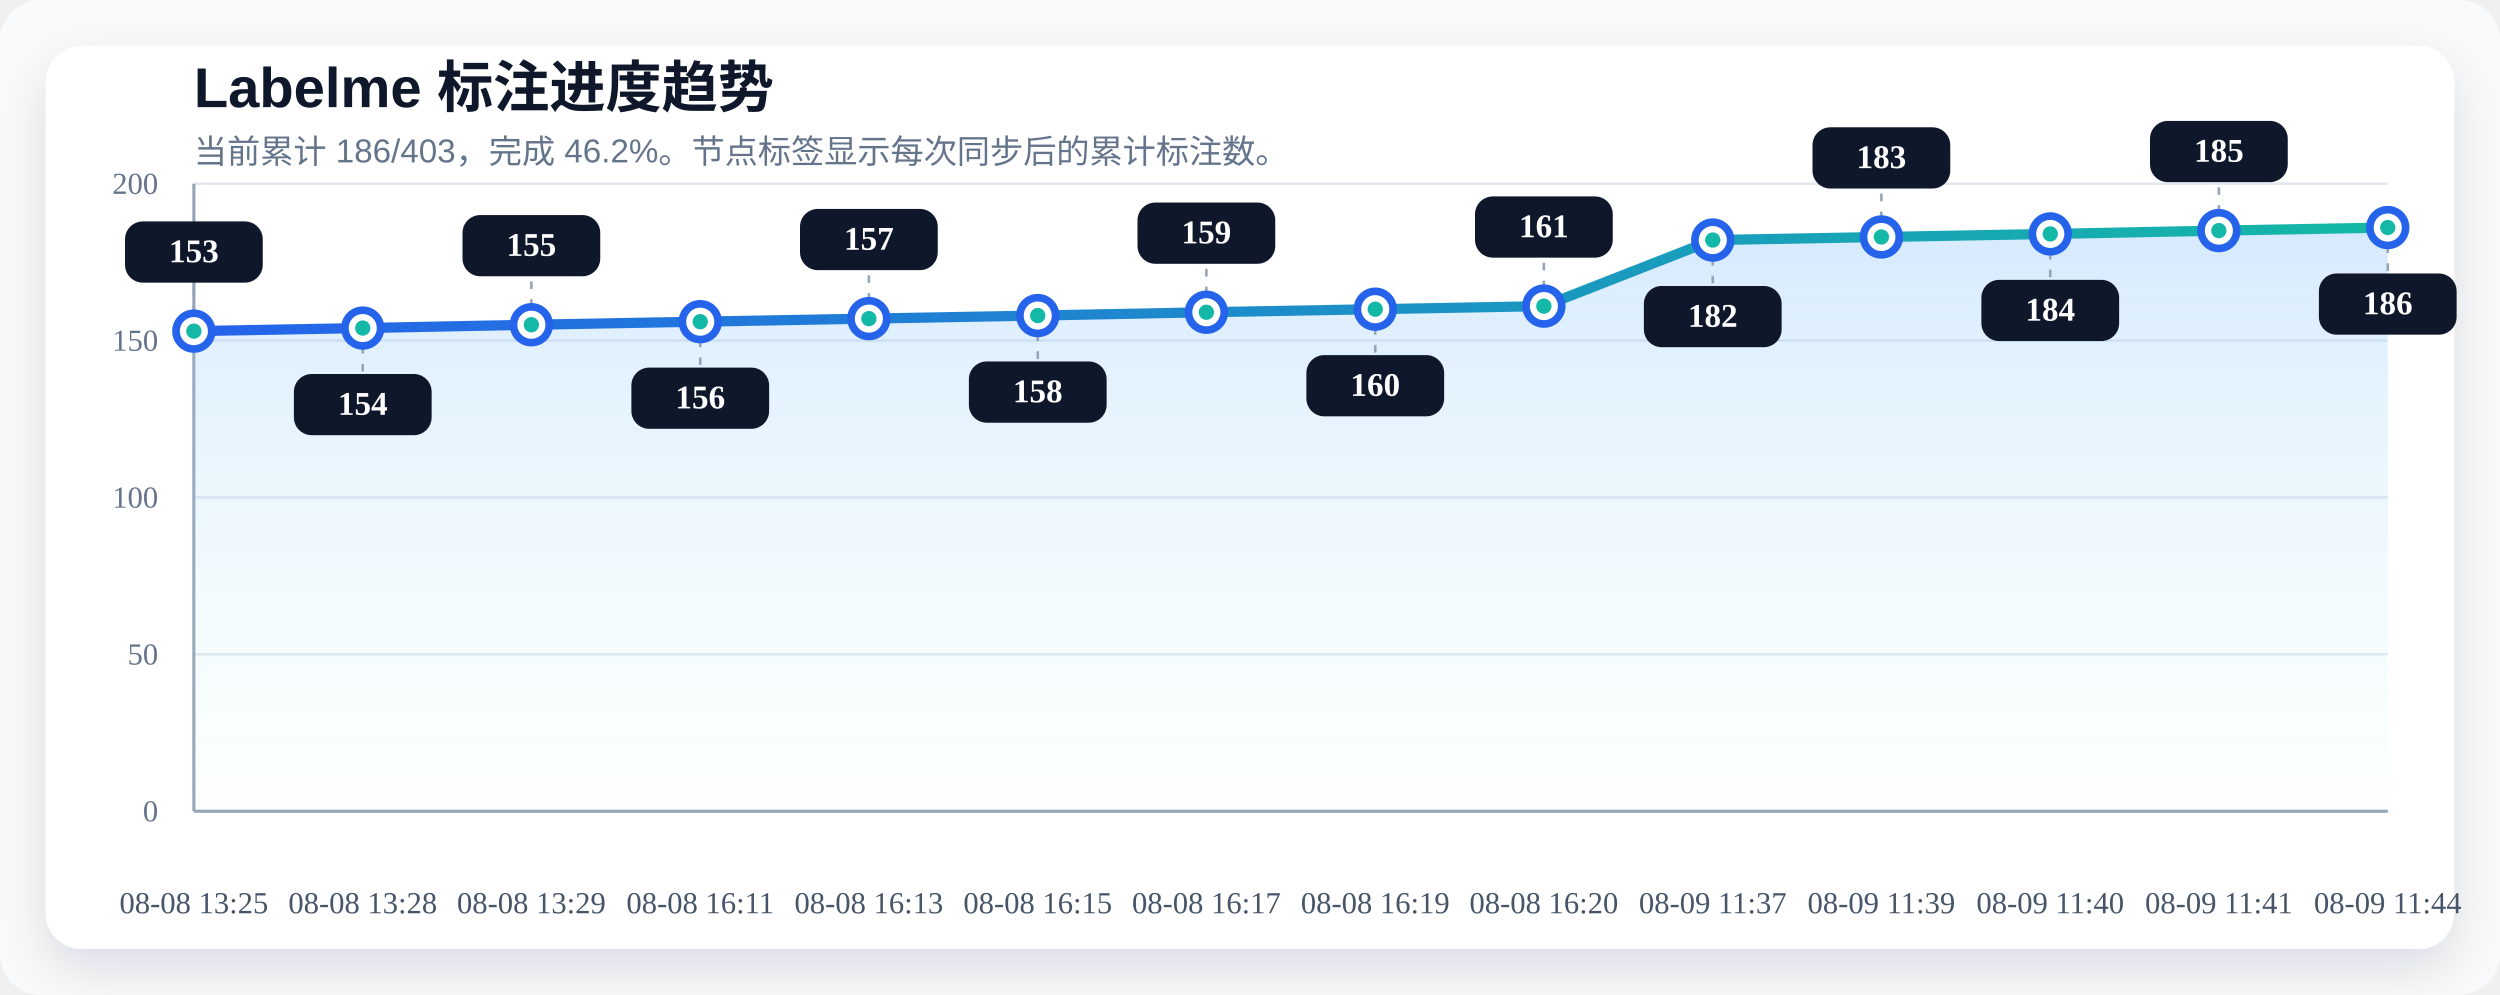
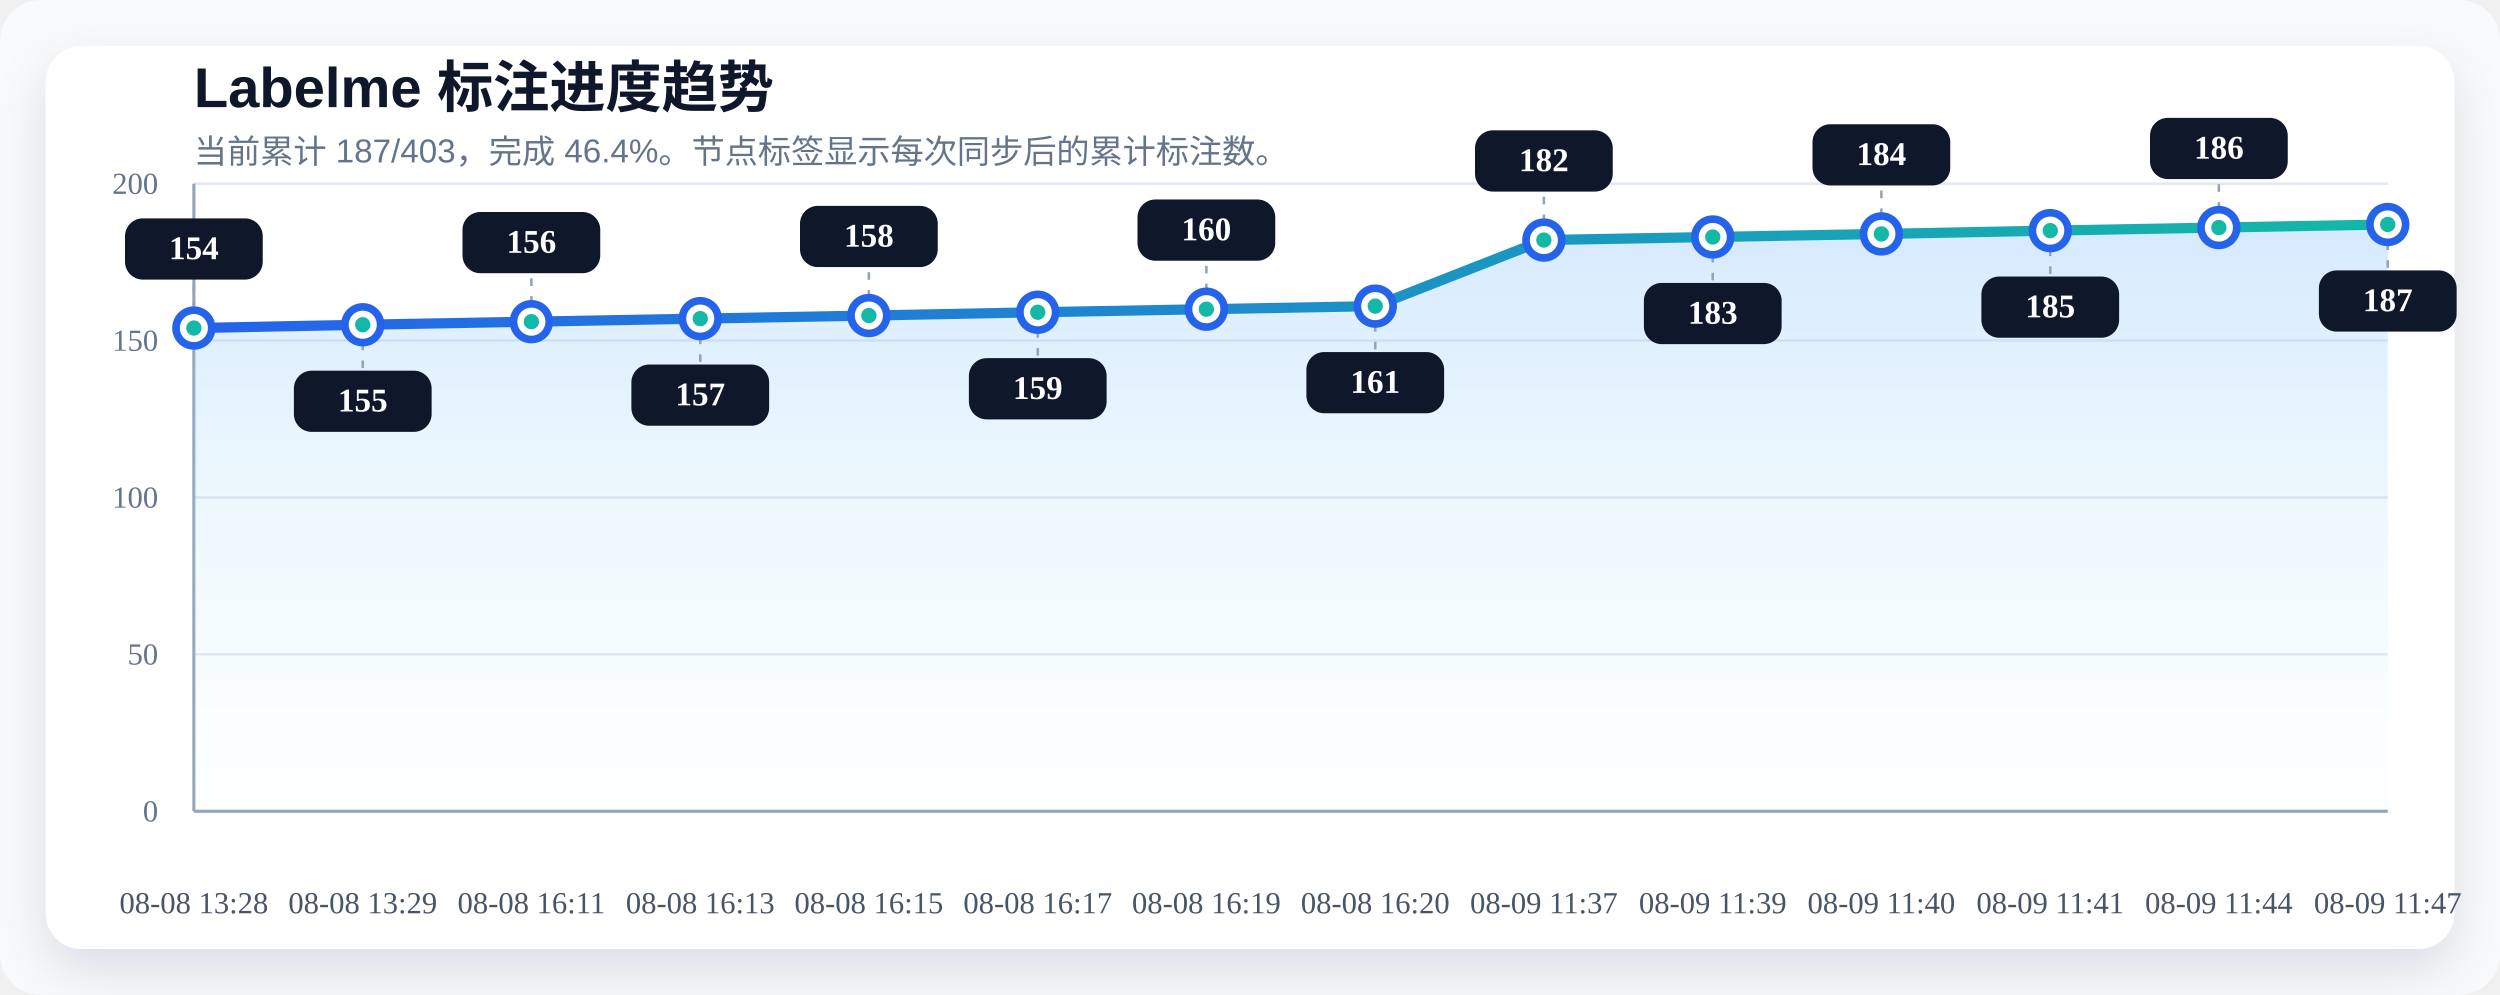
<svg xmlns="http://www.w3.org/2000/svg" width="980" height="390" viewBox="0 0 980 390">
  <defs>
    <linearGradient id="lineGradient" x1="0" y1="0" x2="1" y2="0">
      <stop offset="0%" stop-color="#2563eb" />
      <stop offset="100%" stop-color="#14b8a6" />
    </linearGradient>
    <linearGradient id="areaGradient" x1="0" y1="0" x2="0" y2="1">
      <stop offset="0%" stop-color="#93c5fd" stop-opacity="0.38" />
      <stop offset="100%" stop-color="#ccfbf1" stop-opacity="0.05" />
    </linearGradient>
    <filter id="softShadow" x="-20%" y="-20%" width="140%" height="140%">
      <feDropShadow dx="0" dy="8" stdDeviation="10" flood-color="#0f172a" flood-opacity="0.12" />
    </filter>
  </defs>
  <rect width="100%" height="100%" rx="16" fill="#f8fafc" />
  <rect x="18" y="18" width="944" height="354" rx="14" fill="#ffffff" filter="url(#softShadow)" />
  <text x="76" y="42" font-size="22" font-weight="800" font-family="Arial, sans-serif" fill="#0f172a">Labelme 标注进度趋势</text>
-   <text x="76" y="64" font-size="13" font-family="Arial, sans-serif" fill="#64748b">当前累计 186/403，完成 46.2%。节点标签显示每次同步后的累计标注数。</text>
+   <text x="76" y="64" font-size="13" font-family="Arial, sans-serif" fill="#64748b">当前累计 187/403，完成 46.4%。节点标签显示每次同步后的累计标注数。</text>
  <line x1="76" y1="318.0" x2="936" y2="318.0" stroke="#e2e8f0" stroke-width="1" />
  <line x1="76" y1="256.5" x2="936" y2="256.5" stroke="#e2e8f0" stroke-width="1" />
  <line x1="76" y1="195.0" x2="936" y2="195.0" stroke="#e2e8f0" stroke-width="1" />
  <line x1="76" y1="133.5" x2="936" y2="133.5" stroke="#e2e8f0" stroke-width="1" />
  <line x1="76" y1="72.0" x2="936" y2="72.0" stroke="#e2e8f0" stroke-width="1" />
  <line x1="76" y1="318" x2="936" y2="318" stroke="#94a3b8" stroke-width="1.2" />
  <line x1="76" y1="72" x2="76" y2="318" stroke="#94a3b8" stroke-width="1.2" />
  <text x="62" y="322.0" text-anchor="end" font-size="12" fill="#64748b">0</text>
  <text x="62" y="260.5" text-anchor="end" font-size="12" fill="#64748b">50</text>
  <text x="62" y="199.0" text-anchor="end" font-size="12" fill="#64748b">100</text>
  <text x="62" y="137.5" text-anchor="end" font-size="12" fill="#64748b">150</text>
  <text x="62" y="76.0" text-anchor="end" font-size="12" fill="#64748b">200</text>
-   <polygon points="76.0,318.0 76.0,129.8 142.2,128.6 208.3,127.3 274.5,126.1 340.6,124.9 406.8,123.7 472.9,122.4 539.1,121.2 605.2,120.0 671.4,94.1 737.5,92.9 803.7,91.7 869.8,90.4 936.0,89.2 936.0,318.0" fill="url(#areaGradient)" />
-   <polyline points="76.0,129.8 142.2,128.6 208.3,127.3 274.5,126.1 340.6,124.9 406.8,123.7 472.9,122.4 539.1,121.2 605.2,120.0 671.4,94.1 737.5,92.9 803.7,91.7 869.8,90.4 936.0,89.2" fill="none" stroke="url(#lineGradient)" stroke-width="4" stroke-linejoin="round" stroke-linecap="round" />
-   <line x1="76.0" y1="129.8" x2="76.0" y2="103.8" stroke="#94a3b8" stroke-width="1" stroke-dasharray="3 4" />
-   <rect x="49.0" y="86.8" width="54" height="24" rx="7" fill="#0f172a" />
-   <text x="76.0" y="102.8" text-anchor="middle" font-size="13" font-weight="700" fill="#ffffff">153</text>
-   <circle cx="76.0" cy="129.8" r="7" fill="#ffffff" stroke="#2563eb" stroke-width="3" />
-   <circle cx="76.0" cy="129.8" r="3" fill="#14b8a6" />
-   <line x1="142.2" y1="128.6" x2="142.2" y2="163.6" stroke="#94a3b8" stroke-width="1" stroke-dasharray="3 4" />
-   <rect x="115.2" y="146.6" width="54" height="24" rx="7" fill="#0f172a" />
-   <text x="142.2" y="162.6" text-anchor="middle" font-size="13" font-weight="700" fill="#ffffff">154</text>
-   <circle cx="142.2" cy="128.6" r="7" fill="#ffffff" stroke="#2563eb" stroke-width="3" />
-   <circle cx="142.2" cy="128.6" r="3" fill="#14b8a6" />
-   <line x1="208.3" y1="127.3" x2="208.3" y2="101.3" stroke="#94a3b8" stroke-width="1" stroke-dasharray="3 4" />
-   <rect x="181.3" y="84.3" width="54" height="24" rx="7" fill="#0f172a" />
-   <text x="208.3" y="100.3" text-anchor="middle" font-size="13" font-weight="700" fill="#ffffff">155</text>
-   <circle cx="208.3" cy="127.3" r="7" fill="#ffffff" stroke="#2563eb" stroke-width="3" />
-   <circle cx="208.3" cy="127.3" r="3" fill="#14b8a6" />
-   <line x1="274.5" y1="126.1" x2="274.5" y2="161.1" stroke="#94a3b8" stroke-width="1" stroke-dasharray="3 4" />
-   <rect x="247.5" y="144.1" width="54" height="24" rx="7" fill="#0f172a" />
-   <text x="274.5" y="160.1" text-anchor="middle" font-size="13" font-weight="700" fill="#ffffff">156</text>
-   <circle cx="274.5" cy="126.1" r="7" fill="#ffffff" stroke="#2563eb" stroke-width="3" />
-   <circle cx="274.5" cy="126.1" r="3" fill="#14b8a6" />
-   <line x1="340.6" y1="124.9" x2="340.6" y2="98.9" stroke="#94a3b8" stroke-width="1" stroke-dasharray="3 4" />
-   <rect x="313.6" y="81.9" width="54" height="24" rx="7" fill="#0f172a" />
-   <text x="340.6" y="97.9" text-anchor="middle" font-size="13" font-weight="700" fill="#ffffff">157</text>
-   <circle cx="340.6" cy="124.9" r="7" fill="#ffffff" stroke="#2563eb" stroke-width="3" />
-   <circle cx="340.6" cy="124.9" r="3" fill="#14b8a6" />
-   <line x1="406.8" y1="123.7" x2="406.8" y2="158.7" stroke="#94a3b8" stroke-width="1" stroke-dasharray="3 4" />
-   <rect x="379.8" y="141.7" width="54" height="24" rx="7" fill="#0f172a" />
-   <text x="406.8" y="157.7" text-anchor="middle" font-size="13" font-weight="700" fill="#ffffff">158</text>
-   <circle cx="406.8" cy="123.7" r="7" fill="#ffffff" stroke="#2563eb" stroke-width="3" />
-   <circle cx="406.8" cy="123.7" r="3" fill="#14b8a6" />
-   <line x1="472.9" y1="122.4" x2="472.9" y2="96.4" stroke="#94a3b8" stroke-width="1" stroke-dasharray="3 4" />
-   <rect x="445.9" y="79.4" width="54" height="24" rx="7" fill="#0f172a" />
-   <text x="472.9" y="95.4" text-anchor="middle" font-size="13" font-weight="700" fill="#ffffff">159</text>
-   <circle cx="472.9" cy="122.4" r="7" fill="#ffffff" stroke="#2563eb" stroke-width="3" />
-   <circle cx="472.9" cy="122.4" r="3" fill="#14b8a6" />
-   <line x1="539.1" y1="121.2" x2="539.1" y2="156.2" stroke="#94a3b8" stroke-width="1" stroke-dasharray="3 4" />
-   <rect x="512.1" y="139.2" width="54" height="24" rx="7" fill="#0f172a" />
-   <text x="539.1" y="155.2" text-anchor="middle" font-size="13" font-weight="700" fill="#ffffff">160</text>
-   <circle cx="539.1" cy="121.2" r="7" fill="#ffffff" stroke="#2563eb" stroke-width="3" />
-   <circle cx="539.1" cy="121.2" r="3" fill="#14b8a6" />
-   <line x1="605.2" y1="120.0" x2="605.2" y2="94.0" stroke="#94a3b8" stroke-width="1" stroke-dasharray="3 4" />
-   <rect x="578.2" y="77.0" width="54" height="24" rx="7" fill="#0f172a" />
-   <text x="605.2" y="93.0" text-anchor="middle" font-size="13" font-weight="700" fill="#ffffff">161</text>
-   <circle cx="605.2" cy="120.0" r="7" fill="#ffffff" stroke="#2563eb" stroke-width="3" />
-   <circle cx="605.2" cy="120.0" r="3" fill="#14b8a6" />
-   <line x1="671.4" y1="94.1" x2="671.4" y2="129.1" stroke="#94a3b8" stroke-width="1" stroke-dasharray="3 4" />
-   <rect x="644.4" y="112.1" width="54" height="24" rx="7" fill="#0f172a" />
-   <text x="671.4" y="128.1" text-anchor="middle" font-size="13" font-weight="700" fill="#ffffff">182</text>
-   <circle cx="671.4" cy="94.1" r="7" fill="#ffffff" stroke="#2563eb" stroke-width="3" />
-   <circle cx="671.4" cy="94.1" r="3" fill="#14b8a6" />
-   <line x1="737.5" y1="92.9" x2="737.5" y2="66.9" stroke="#94a3b8" stroke-width="1" stroke-dasharray="3 4" />
-   <rect x="710.5" y="49.9" width="54" height="24" rx="7" fill="#0f172a" />
-   <text x="737.5" y="65.9" text-anchor="middle" font-size="13" font-weight="700" fill="#ffffff">183</text>
-   <circle cx="737.5" cy="92.9" r="7" fill="#ffffff" stroke="#2563eb" stroke-width="3" />
-   <circle cx="737.5" cy="92.9" r="3" fill="#14b8a6" />
-   <line x1="803.7" y1="91.7" x2="803.7" y2="126.7" stroke="#94a3b8" stroke-width="1" stroke-dasharray="3 4" />
-   <rect x="776.7" y="109.7" width="54" height="24" rx="7" fill="#0f172a" />
-   <text x="803.7" y="125.7" text-anchor="middle" font-size="13" font-weight="700" fill="#ffffff">184</text>
-   <circle cx="803.7" cy="91.7" r="7" fill="#ffffff" stroke="#2563eb" stroke-width="3" />
-   <circle cx="803.7" cy="91.7" r="3" fill="#14b8a6" />
-   <line x1="869.8" y1="90.4" x2="869.8" y2="64.4" stroke="#94a3b8" stroke-width="1" stroke-dasharray="3 4" />
-   <rect x="842.8" y="47.4" width="54" height="24" rx="7" fill="#0f172a" />
-   <text x="869.8" y="63.4" text-anchor="middle" font-size="13" font-weight="700" fill="#ffffff">185</text>
-   <circle cx="869.8" cy="90.4" r="7" fill="#ffffff" stroke="#2563eb" stroke-width="3" />
-   <circle cx="869.8" cy="90.4" r="3" fill="#14b8a6" />
-   <line x1="936.0" y1="89.2" x2="936.0" y2="124.2" stroke="#94a3b8" stroke-width="1" stroke-dasharray="3 4" />
-   <rect x="909.0" y="107.2" width="54" height="24" rx="7" fill="#0f172a" />
-   <text x="936.0" y="123.2" text-anchor="middle" font-size="13" font-weight="700" fill="#ffffff">186</text>
-   <circle cx="936.0" cy="89.2" r="7" fill="#ffffff" stroke="#2563eb" stroke-width="3" />
-   <circle cx="936.0" cy="89.2" r="3" fill="#14b8a6" />
-   <text x="76.0" y="358" text-anchor="middle" font-size="12" fill="#475569">08-08 13:25</text>
-   <text x="142.2" y="358" text-anchor="middle" font-size="12" fill="#475569">08-08 13:28</text>
-   <text x="208.3" y="358" text-anchor="middle" font-size="12" fill="#475569">08-08 13:29</text>
-   <text x="274.5" y="358" text-anchor="middle" font-size="12" fill="#475569">08-08 16:11</text>
-   <text x="340.6" y="358" text-anchor="middle" font-size="12" fill="#475569">08-08 16:13</text>
-   <text x="406.8" y="358" text-anchor="middle" font-size="12" fill="#475569">08-08 16:15</text>
-   <text x="472.9" y="358" text-anchor="middle" font-size="12" fill="#475569">08-08 16:17</text>
-   <text x="539.1" y="358" text-anchor="middle" font-size="12" fill="#475569">08-08 16:19</text>
-   <text x="605.2" y="358" text-anchor="middle" font-size="12" fill="#475569">08-08 16:20</text>
-   <text x="671.4" y="358" text-anchor="middle" font-size="12" fill="#475569">08-09 11:37</text>
-   <text x="737.5" y="358" text-anchor="middle" font-size="12" fill="#475569">08-09 11:39</text>
-   <text x="803.7" y="358" text-anchor="middle" font-size="12" fill="#475569">08-09 11:40</text>
-   <text x="869.8" y="358" text-anchor="middle" font-size="12" fill="#475569">08-09 11:41</text>
-   <text x="936.0" y="358" text-anchor="middle" font-size="12" fill="#475569">08-09 11:44</text>
+   <polygon points="76.0,318.0 76.0,128.6 142.2,127.3 208.3,126.1 274.5,124.9 340.6,123.7 406.8,122.4 472.9,121.2 539.1,120.0 605.2,94.1 671.4,92.9 737.5,91.7 803.7,90.4 869.8,89.2 936.0,88.0 936.0,318.0" fill="url(#areaGradient)" />
+   <polyline points="76.0,128.6 142.2,127.3 208.3,126.1 274.5,124.9 340.6,123.7 406.8,122.4 472.9,121.2 539.1,120.0 605.2,94.1 671.4,92.9 737.5,91.7 803.7,90.4 869.8,89.2 936.0,88.0" fill="none" stroke="url(#lineGradient)" stroke-width="4" stroke-linejoin="round" stroke-linecap="round" />
+   <line x1="76.0" y1="128.6" x2="76.0" y2="102.6" stroke="#94a3b8" stroke-width="1" stroke-dasharray="3 4" />
+   <rect x="49.0" y="85.6" width="54" height="24" rx="7" fill="#0f172a" />
+   <text x="76.0" y="101.6" text-anchor="middle" font-size="13" font-weight="700" fill="#ffffff">154</text>
+   <circle cx="76.0" cy="128.6" r="7" fill="#ffffff" stroke="#2563eb" stroke-width="3" />
+   <circle cx="76.0" cy="128.6" r="3" fill="#14b8a6" />
+   <line x1="142.2" y1="127.3" x2="142.2" y2="162.3" stroke="#94a3b8" stroke-width="1" stroke-dasharray="3 4" />
+   <rect x="115.2" y="145.3" width="54" height="24" rx="7" fill="#0f172a" />
+   <text x="142.2" y="161.3" text-anchor="middle" font-size="13" font-weight="700" fill="#ffffff">155</text>
+   <circle cx="142.2" cy="127.3" r="7" fill="#ffffff" stroke="#2563eb" stroke-width="3" />
+   <circle cx="142.2" cy="127.3" r="3" fill="#14b8a6" />
+   <line x1="208.3" y1="126.1" x2="208.3" y2="100.1" stroke="#94a3b8" stroke-width="1" stroke-dasharray="3 4" />
+   <rect x="181.3" y="83.1" width="54" height="24" rx="7" fill="#0f172a" />
+   <text x="208.3" y="99.1" text-anchor="middle" font-size="13" font-weight="700" fill="#ffffff">156</text>
+   <circle cx="208.3" cy="126.1" r="7" fill="#ffffff" stroke="#2563eb" stroke-width="3" />
+   <circle cx="208.3" cy="126.1" r="3" fill="#14b8a6" />
+   <line x1="274.5" y1="124.9" x2="274.5" y2="159.9" stroke="#94a3b8" stroke-width="1" stroke-dasharray="3 4" />
+   <rect x="247.5" y="142.9" width="54" height="24" rx="7" fill="#0f172a" />
+   <text x="274.5" y="158.9" text-anchor="middle" font-size="13" font-weight="700" fill="#ffffff">157</text>
+   <circle cx="274.5" cy="124.9" r="7" fill="#ffffff" stroke="#2563eb" stroke-width="3" />
+   <circle cx="274.5" cy="124.9" r="3" fill="#14b8a6" />
+   <line x1="340.6" y1="123.7" x2="340.6" y2="97.7" stroke="#94a3b8" stroke-width="1" stroke-dasharray="3 4" />
+   <rect x="313.6" y="80.7" width="54" height="24" rx="7" fill="#0f172a" />
+   <text x="340.6" y="96.7" text-anchor="middle" font-size="13" font-weight="700" fill="#ffffff">158</text>
+   <circle cx="340.6" cy="123.7" r="7" fill="#ffffff" stroke="#2563eb" stroke-width="3" />
+   <circle cx="340.6" cy="123.7" r="3" fill="#14b8a6" />
+   <line x1="406.8" y1="122.4" x2="406.8" y2="157.4" stroke="#94a3b8" stroke-width="1" stroke-dasharray="3 4" />
+   <rect x="379.8" y="140.4" width="54" height="24" rx="7" fill="#0f172a" />
+   <text x="406.8" y="156.4" text-anchor="middle" font-size="13" font-weight="700" fill="#ffffff">159</text>
+   <circle cx="406.8" cy="122.4" r="7" fill="#ffffff" stroke="#2563eb" stroke-width="3" />
+   <circle cx="406.8" cy="122.4" r="3" fill="#14b8a6" />
+   <line x1="472.9" y1="121.2" x2="472.9" y2="95.2" stroke="#94a3b8" stroke-width="1" stroke-dasharray="3 4" />
+   <rect x="445.9" y="78.2" width="54" height="24" rx="7" fill="#0f172a" />
+   <text x="472.9" y="94.2" text-anchor="middle" font-size="13" font-weight="700" fill="#ffffff">160</text>
+   <circle cx="472.9" cy="121.2" r="7" fill="#ffffff" stroke="#2563eb" stroke-width="3" />
+   <circle cx="472.9" cy="121.2" r="3" fill="#14b8a6" />
+   <line x1="539.1" y1="120.0" x2="539.1" y2="155.0" stroke="#94a3b8" stroke-width="1" stroke-dasharray="3 4" />
+   <rect x="512.1" y="138.0" width="54" height="24" rx="7" fill="#0f172a" />
+   <text x="539.1" y="154.0" text-anchor="middle" font-size="13" font-weight="700" fill="#ffffff">161</text>
+   <circle cx="539.1" cy="120.0" r="7" fill="#ffffff" stroke="#2563eb" stroke-width="3" />
+   <circle cx="539.1" cy="120.0" r="3" fill="#14b8a6" />
+   <line x1="605.2" y1="94.1" x2="605.2" y2="68.1" stroke="#94a3b8" stroke-width="1" stroke-dasharray="3 4" />
+   <rect x="578.2" y="51.1" width="54" height="24" rx="7" fill="#0f172a" />
+   <text x="605.2" y="67.1" text-anchor="middle" font-size="13" font-weight="700" fill="#ffffff">182</text>
+   <circle cx="605.2" cy="94.1" r="7" fill="#ffffff" stroke="#2563eb" stroke-width="3" />
+   <circle cx="605.2" cy="94.1" r="3" fill="#14b8a6" />
+   <line x1="671.4" y1="92.9" x2="671.4" y2="127.9" stroke="#94a3b8" stroke-width="1" stroke-dasharray="3 4" />
+   <rect x="644.4" y="110.9" width="54" height="24" rx="7" fill="#0f172a" />
+   <text x="671.4" y="126.9" text-anchor="middle" font-size="13" font-weight="700" fill="#ffffff">183</text>
+   <circle cx="671.4" cy="92.9" r="7" fill="#ffffff" stroke="#2563eb" stroke-width="3" />
+   <circle cx="671.4" cy="92.9" r="3" fill="#14b8a6" />
+   <line x1="737.5" y1="91.7" x2="737.5" y2="65.7" stroke="#94a3b8" stroke-width="1" stroke-dasharray="3 4" />
+   <rect x="710.5" y="48.7" width="54" height="24" rx="7" fill="#0f172a" />
+   <text x="737.5" y="64.7" text-anchor="middle" font-size="13" font-weight="700" fill="#ffffff">184</text>
+   <circle cx="737.5" cy="91.7" r="7" fill="#ffffff" stroke="#2563eb" stroke-width="3" />
+   <circle cx="737.5" cy="91.7" r="3" fill="#14b8a6" />
+   <line x1="803.7" y1="90.4" x2="803.7" y2="125.4" stroke="#94a3b8" stroke-width="1" stroke-dasharray="3 4" />
+   <rect x="776.7" y="108.4" width="54" height="24" rx="7" fill="#0f172a" />
+   <text x="803.7" y="124.4" text-anchor="middle" font-size="13" font-weight="700" fill="#ffffff">185</text>
+   <circle cx="803.7" cy="90.4" r="7" fill="#ffffff" stroke="#2563eb" stroke-width="3" />
+   <circle cx="803.7" cy="90.4" r="3" fill="#14b8a6" />
+   <line x1="869.8" y1="89.2" x2="869.8" y2="63.2" stroke="#94a3b8" stroke-width="1" stroke-dasharray="3 4" />
+   <rect x="842.8" y="46.2" width="54" height="24" rx="7" fill="#0f172a" />
+   <text x="869.8" y="62.2" text-anchor="middle" font-size="13" font-weight="700" fill="#ffffff">186</text>
+   <circle cx="869.8" cy="89.2" r="7" fill="#ffffff" stroke="#2563eb" stroke-width="3" />
+   <circle cx="869.8" cy="89.2" r="3" fill="#14b8a6" />
+   <line x1="936.0" y1="88.0" x2="936.0" y2="123.0" stroke="#94a3b8" stroke-width="1" stroke-dasharray="3 4" />
+   <rect x="909.0" y="106.0" width="54" height="24" rx="7" fill="#0f172a" />
+   <text x="936.0" y="122.0" text-anchor="middle" font-size="13" font-weight="700" fill="#ffffff">187</text>
+   <circle cx="936.0" cy="88.0" r="7" fill="#ffffff" stroke="#2563eb" stroke-width="3" />
+   <circle cx="936.0" cy="88.0" r="3" fill="#14b8a6" />
+   <text x="76.0" y="358" text-anchor="middle" font-size="12" fill="#475569">08-08 13:28</text>
+   <text x="142.2" y="358" text-anchor="middle" font-size="12" fill="#475569">08-08 13:29</text>
+   <text x="208.3" y="358" text-anchor="middle" font-size="12" fill="#475569">08-08 16:11</text>
+   <text x="274.5" y="358" text-anchor="middle" font-size="12" fill="#475569">08-08 16:13</text>
+   <text x="340.6" y="358" text-anchor="middle" font-size="12" fill="#475569">08-08 16:15</text>
+   <text x="406.8" y="358" text-anchor="middle" font-size="12" fill="#475569">08-08 16:17</text>
+   <text x="472.9" y="358" text-anchor="middle" font-size="12" fill="#475569">08-08 16:19</text>
+   <text x="539.1" y="358" text-anchor="middle" font-size="12" fill="#475569">08-08 16:20</text>
+   <text x="605.2" y="358" text-anchor="middle" font-size="12" fill="#475569">08-09 11:37</text>
+   <text x="671.4" y="358" text-anchor="middle" font-size="12" fill="#475569">08-09 11:39</text>
+   <text x="737.5" y="358" text-anchor="middle" font-size="12" fill="#475569">08-09 11:40</text>
+   <text x="803.7" y="358" text-anchor="middle" font-size="12" fill="#475569">08-09 11:41</text>
+   <text x="869.8" y="358" text-anchor="middle" font-size="12" fill="#475569">08-09 11:44</text>
+   <text x="936.0" y="358" text-anchor="middle" font-size="12" fill="#475569">08-09 11:47</text>
</svg>
